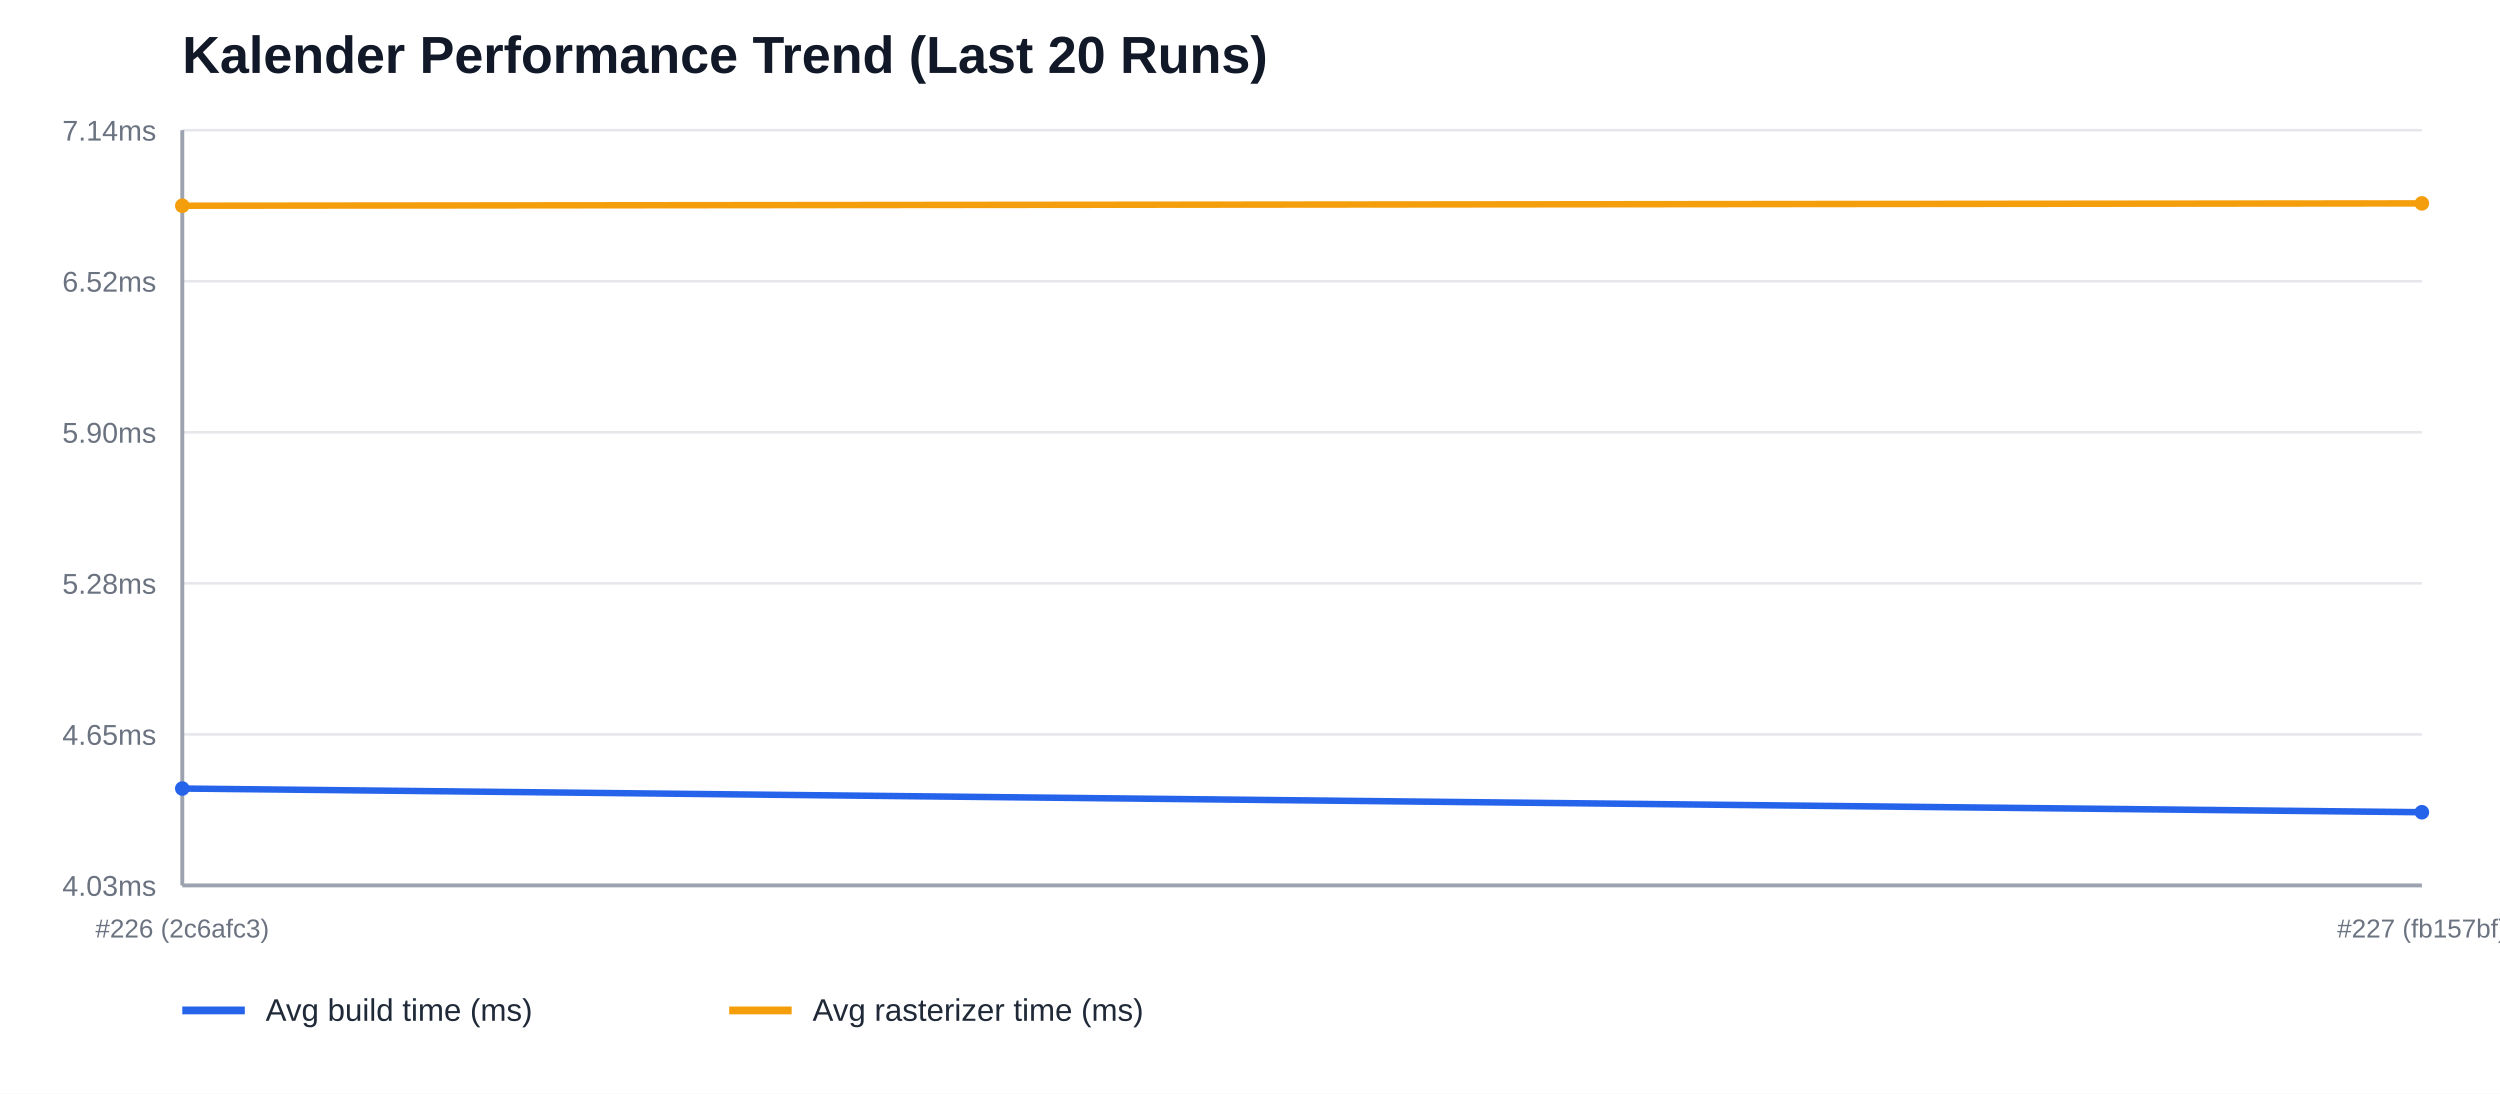
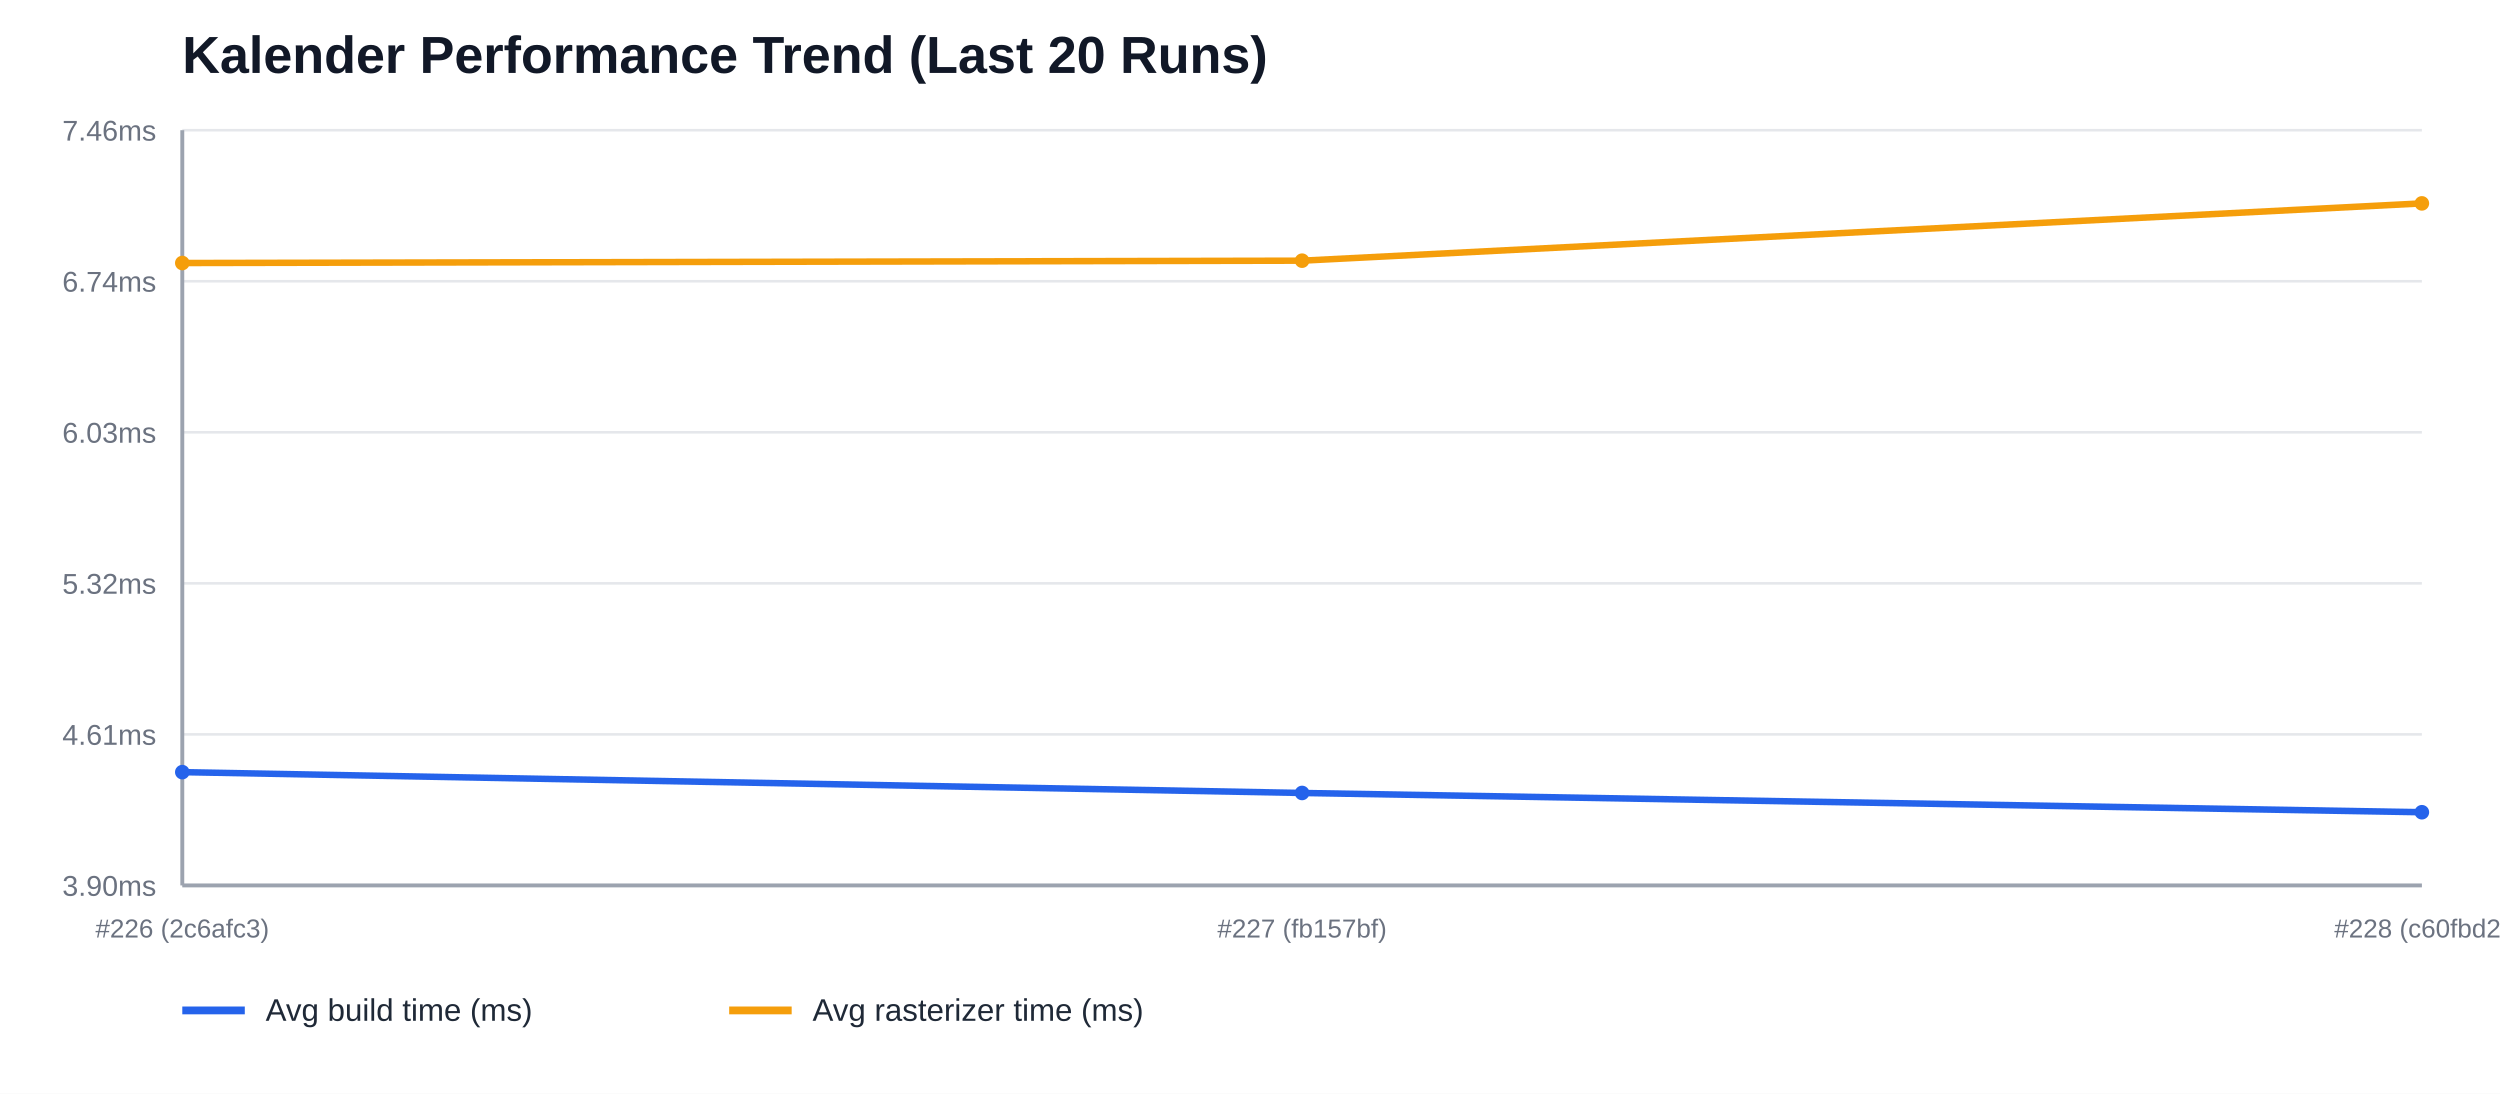
<svg xmlns="http://www.w3.org/2000/svg" width="960" height="420" viewBox="0 0 960 420">
  <rect width="100%" height="100%" fill="#ffffff" />
  <text x="70" y="28" font-family="Arial, sans-serif" font-size="20" font-weight="600" fill="#111827">Kalender Performance Trend (Last 20 Runs)</text>
  <line x1="70" y1="340.0" x2="930" y2="340.0" stroke="#e5e7eb" stroke-width="1" />
-   <text x="60" y="344.0" text-anchor="end" font-family="Arial, sans-serif" font-size="11" fill="#6b7280">4.03ms</text>
+   <text x="60" y="344.0" text-anchor="end" font-family="Arial, sans-serif" font-size="11" fill="#6b7280">3.90ms</text>
  <line x1="70" y1="282.0" x2="930" y2="282.0" stroke="#e5e7eb" stroke-width="1" />
-   <text x="60" y="286.0" text-anchor="end" font-family="Arial, sans-serif" font-size="11" fill="#6b7280">4.65ms</text>
+   <text x="60" y="286.0" text-anchor="end" font-family="Arial, sans-serif" font-size="11" fill="#6b7280">4.61ms</text>
  <line x1="70" y1="224.0" x2="930" y2="224.0" stroke="#e5e7eb" stroke-width="1" />
-   <text x="60" y="228.0" text-anchor="end" font-family="Arial, sans-serif" font-size="11" fill="#6b7280">5.28ms</text>
+   <text x="60" y="228.0" text-anchor="end" font-family="Arial, sans-serif" font-size="11" fill="#6b7280">5.32ms</text>
  <line x1="70" y1="166.0" x2="930" y2="166.0" stroke="#e5e7eb" stroke-width="1" />
-   <text x="60" y="170.0" text-anchor="end" font-family="Arial, sans-serif" font-size="11" fill="#6b7280">5.90ms</text>
+   <text x="60" y="170.0" text-anchor="end" font-family="Arial, sans-serif" font-size="11" fill="#6b7280">6.03ms</text>
  <line x1="70" y1="108.0" x2="930" y2="108.0" stroke="#e5e7eb" stroke-width="1" />
-   <text x="60" y="112.0" text-anchor="end" font-family="Arial, sans-serif" font-size="11" fill="#6b7280">6.52ms</text>
+   <text x="60" y="112.0" text-anchor="end" font-family="Arial, sans-serif" font-size="11" fill="#6b7280">6.74ms</text>
  <line x1="70" y1="50.0" x2="930" y2="50.0" stroke="#e5e7eb" stroke-width="1" />
-   <text x="60" y="54.0" text-anchor="end" font-family="Arial, sans-serif" font-size="11" fill="#6b7280">7.14ms</text>
+   <text x="60" y="54.0" text-anchor="end" font-family="Arial, sans-serif" font-size="11" fill="#6b7280">7.46ms</text>
  <line x1="70" y1="340" x2="930" y2="340" stroke="#9ca3af" stroke-width="1.5" />
  <line x1="70" y1="50" x2="70" y2="340" stroke="#9ca3af" stroke-width="1.5" />
-   <polyline points="70.0,302.8 930.0,311.9" fill="none" stroke="#2563eb" stroke-width="2.5" stroke-linecap="round" stroke-linejoin="round" />
-   <circle cx="70.0" cy="302.8" r="2.8" fill="#2563eb" />
+   <polyline points="70.0,296.5 500.0,304.5 930.0,311.9" fill="none" stroke="#2563eb" stroke-width="2.5" stroke-linecap="round" stroke-linejoin="round" />
+   <circle cx="70.0" cy="296.5" r="2.8" fill="#2563eb" />
+   <circle cx="500.0" cy="304.5" r="2.8" fill="#2563eb" />
  <circle cx="930.0" cy="311.9" r="2.8" fill="#2563eb" />
-   <polyline points="70.0,79.0 930.0,78.1" fill="none" stroke="#f59e0b" stroke-width="2.5" stroke-linecap="round" stroke-linejoin="round" />
-   <circle cx="70.0" cy="79.0" r="2.8" fill="#f59e0b" />
+   <polyline points="70.0,101.0 500.0,100.1 930.0,78.1" fill="none" stroke="#f59e0b" stroke-width="2.5" stroke-linecap="round" stroke-linejoin="round" />
+   <circle cx="70.0" cy="101.0" r="2.8" fill="#f59e0b" />
+   <circle cx="500.0" cy="100.1" r="2.8" fill="#f59e0b" />
  <circle cx="930.0" cy="78.1" r="2.8" fill="#f59e0b" />
  <text x="70.0" y="360" text-anchor="middle" font-family="Arial, sans-serif" font-size="10" fill="#6b7280">#226 (2c6afc3)</text>
-   <text x="930.0" y="360" text-anchor="middle" font-family="Arial, sans-serif" font-size="10" fill="#6b7280">#227 (fb157bf)</text>
+   <text x="500.0" y="360" text-anchor="middle" font-family="Arial, sans-serif" font-size="10" fill="#6b7280">#227 (fb157bf)</text>
+   <text x="930.0" y="360" text-anchor="middle" font-family="Arial, sans-serif" font-size="10" fill="#6b7280">#228 (c60fbd2)</text>
  <line x1="70" y1="388" x2="94" y2="388" stroke="#2563eb" stroke-width="3" />
  <text x="102" y="392" font-family="Arial, sans-serif" font-size="12" fill="#1f2937">Avg build time (ms)</text>
  <line x1="280" y1="388" x2="304" y2="388" stroke="#f59e0b" stroke-width="3" />
  <text x="312" y="392" font-family="Arial, sans-serif" font-size="12" fill="#1f2937">Avg rasterizer time (ms)</text>
</svg>
